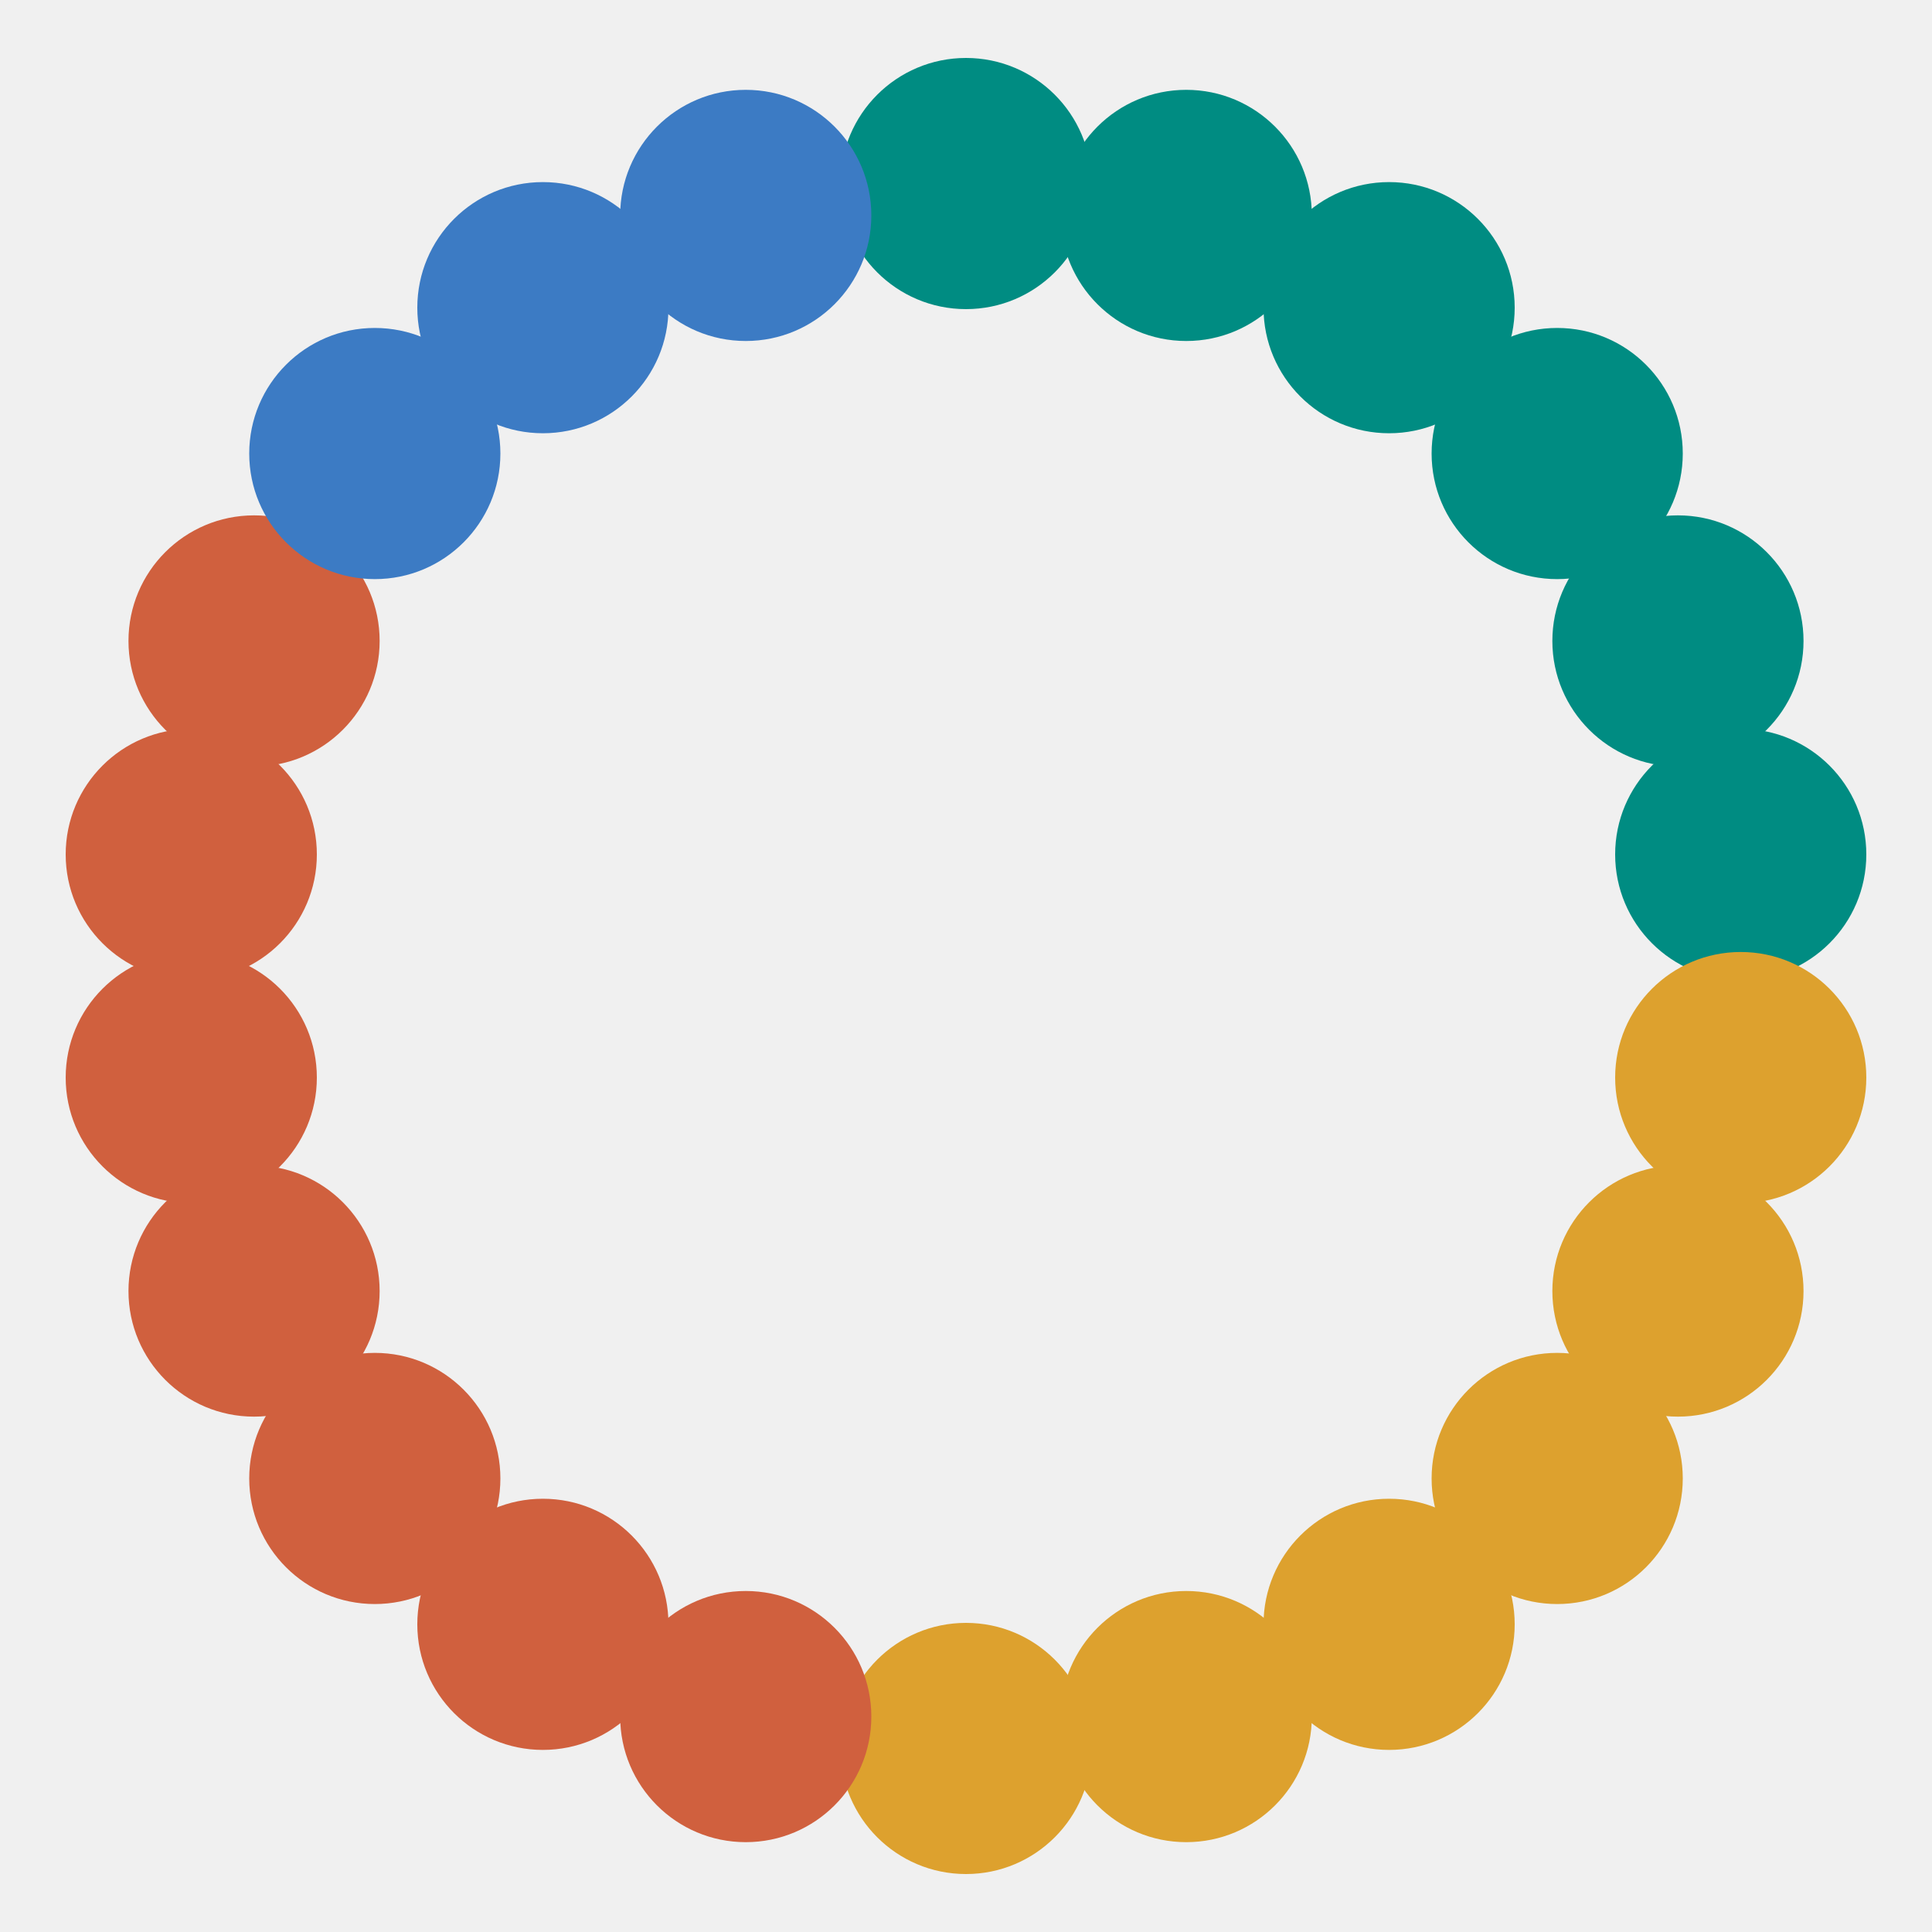
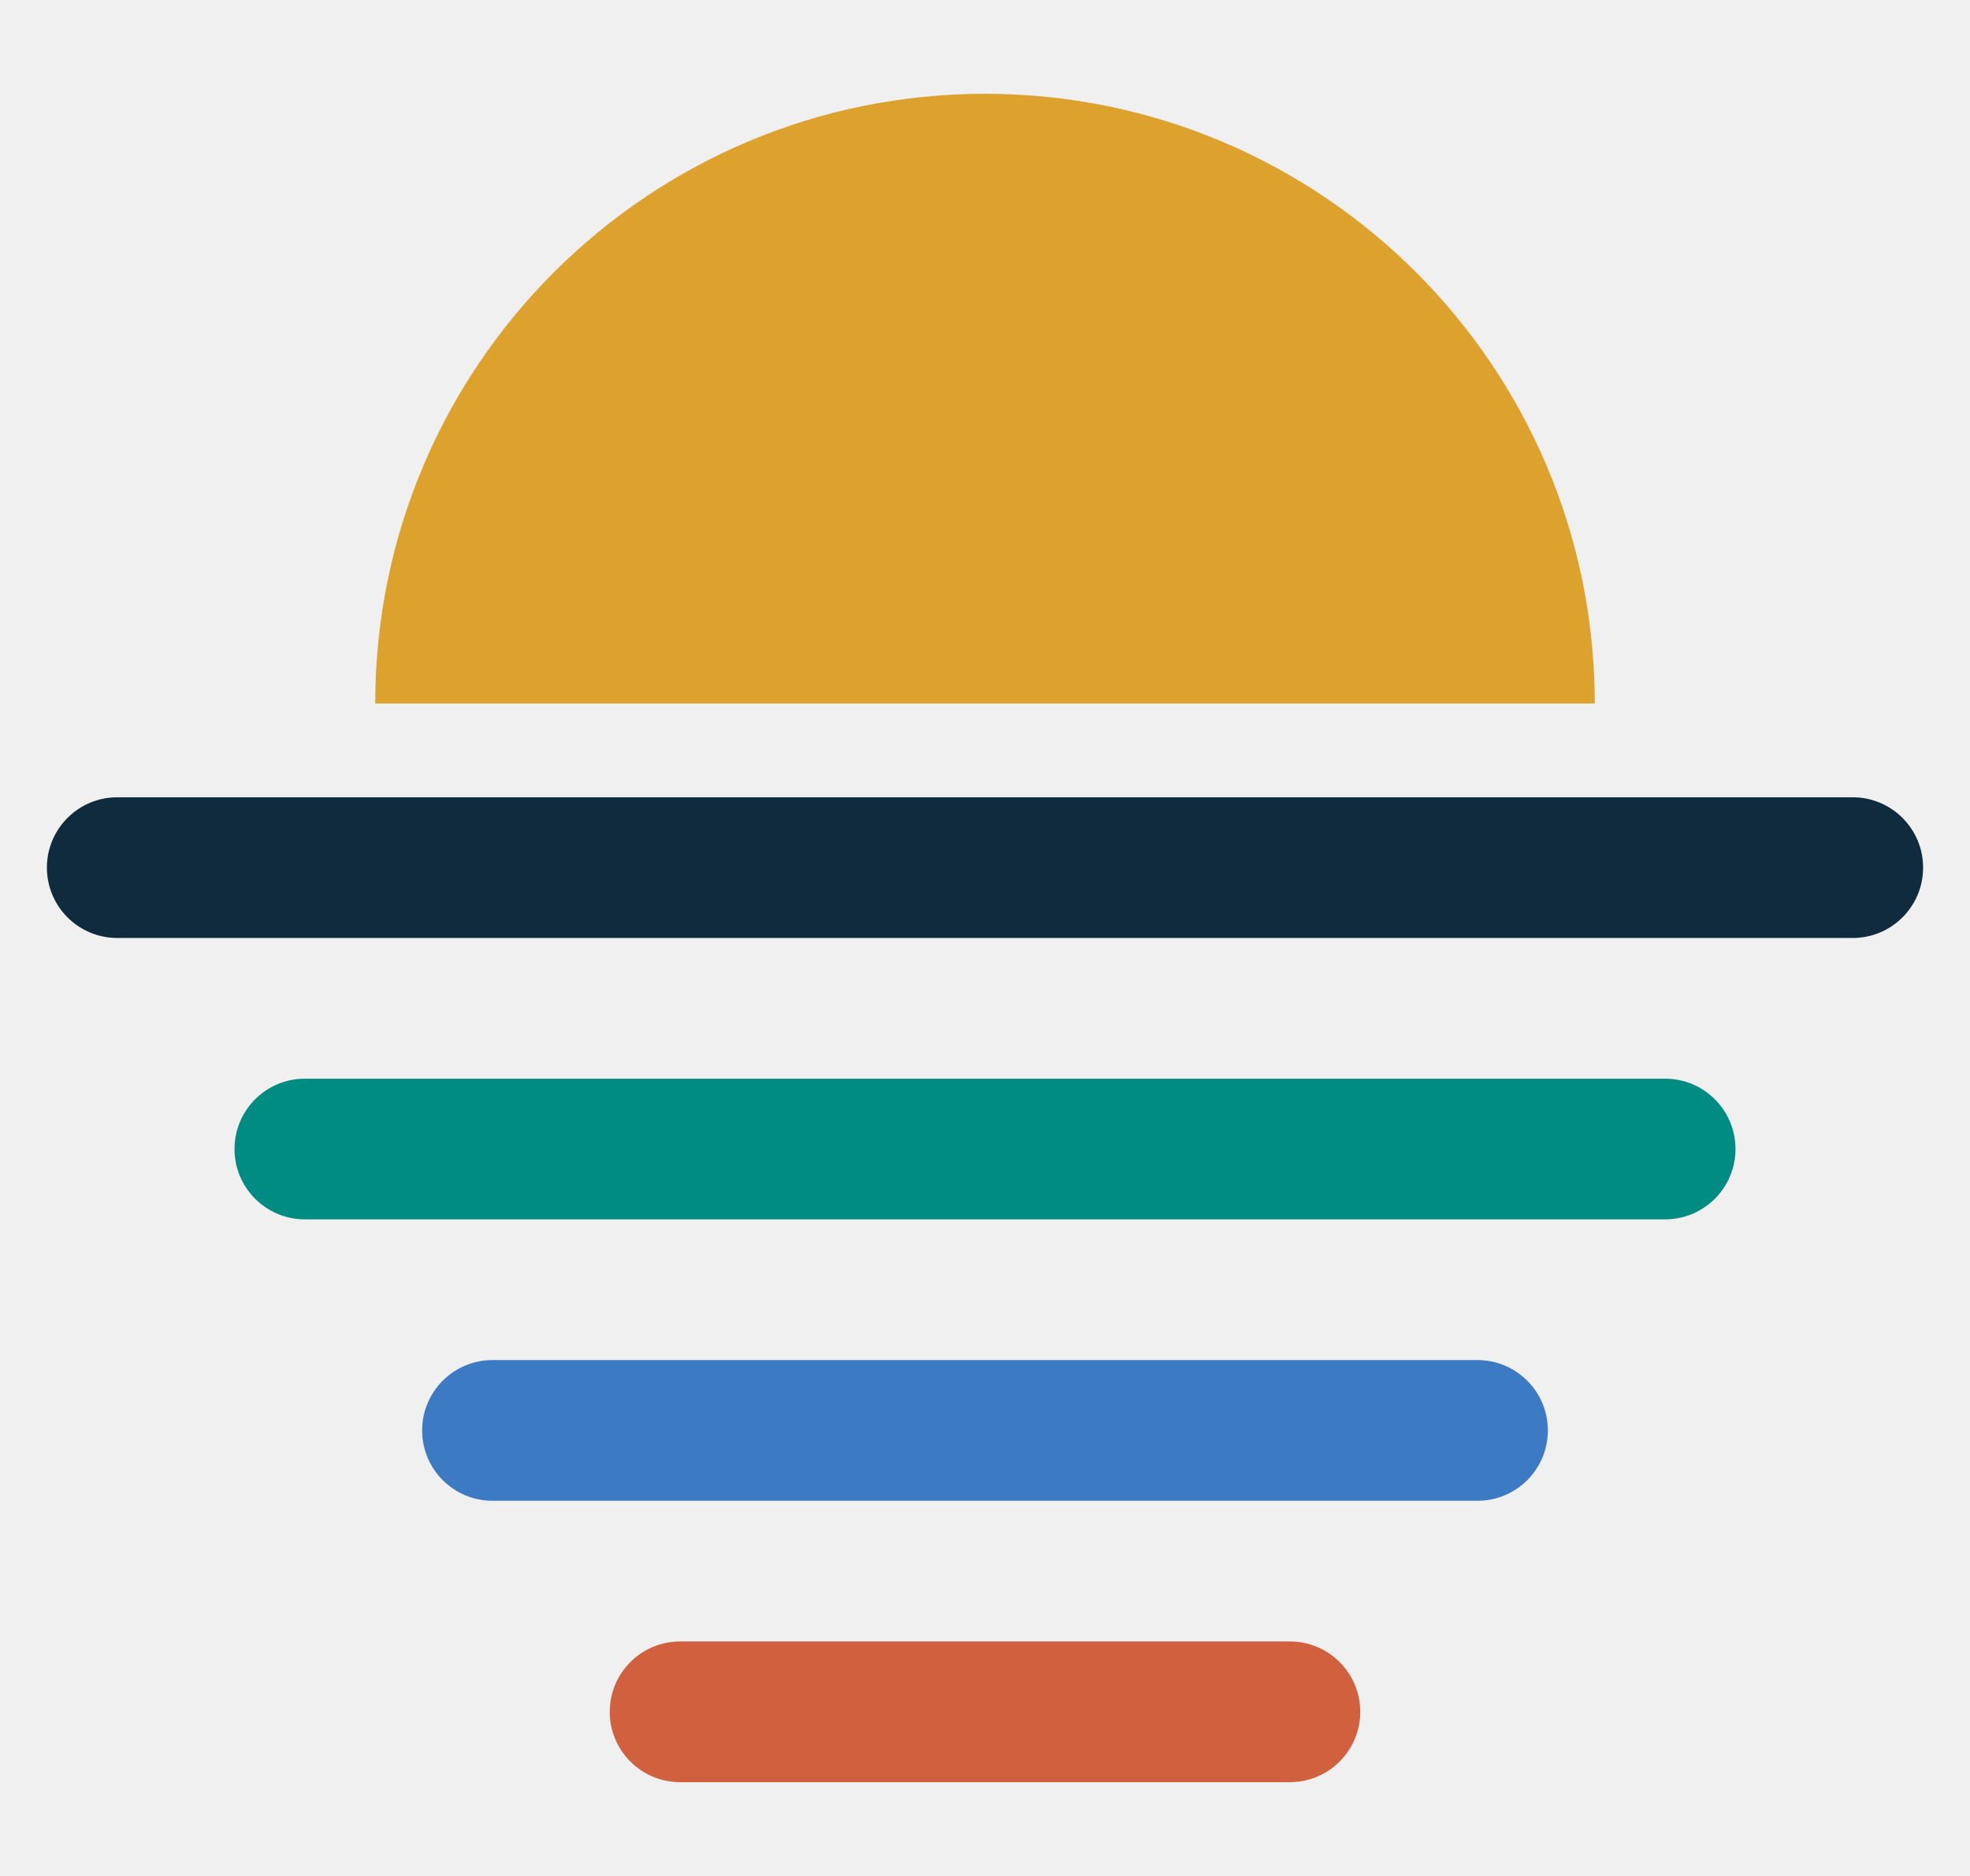
- <svg xmlns="http://www.w3.org/2000/svg" viewBox="0 0 40 40">
-   <circle cx="20.00" cy="3.80" r="2.6" fill="#008C82" />
-   <circle cx="24.56" cy="4.46" r="2.6" fill="#008C82" />
-   <circle cx="28.76" cy="6.37" r="2.6" fill="#008C82" />
-   <circle cx="32.24" cy="9.39" r="2.6" fill="#008C82" />
-   <circle cx="34.74" cy="13.27" r="2.6" fill="#008C82" />
-   <circle cx="36.04" cy="17.69" r="2.6" fill="#008C82" />
-   <circle cx="36.04" cy="22.31" r="2.6" fill="#DDA12E" />
-   <circle cx="34.74" cy="26.73" r="2.6" fill="#DDA12E" />
-   <circle cx="32.24" cy="30.61" r="2.6" fill="#DDA12E" />
-   <circle cx="28.76" cy="33.63" r="2.6" fill="#DDA12E" />
-   <circle cx="24.56" cy="35.54" r="2.6" fill="#DDA12E" />
-   <circle cx="20.00" cy="36.20" r="2.6" fill="#DDA12E" />
-   <circle cx="15.44" cy="35.54" r="2.6" fill="#D0603E" />
-   <circle cx="11.24" cy="33.63" r="2.6" fill="#D0603E" />
-   <circle cx="7.76" cy="30.61" r="2.6" fill="#D0603E" />
-   <circle cx="5.26" cy="26.73" r="2.6" fill="#D0603E" />
-   <circle cx="3.96" cy="22.31" r="2.6" fill="#D0603E" />
-   <circle cx="3.96" cy="17.69" r="2.6" fill="#D0603E" />
-   <circle cx="5.26" cy="13.27" r="2.6" fill="#D0603E" />
-   <circle cx="7.76" cy="9.39" r="2.6" fill="#3C7BC4" />
-   <circle cx="11.24" cy="6.37" r="2.6" fill="#3C7BC4" />
-   <circle cx="15.44" cy="4.46" r="2.6" fill="#3C7BC4" />
+ <svg xmlns="http://www.w3.org/2000/svg" viewBox="3 4 42 40">
+   <style>.i{fill:#0F2B3D}@media (prefers-color-scheme:dark){.i{fill:#FFFFFF}}</style>
+   <path d="M11 19A13 13 0 0 1 37 19Z" fill="#DDA12E" />
+   <rect class="i" x="4" y="21" width="40" height="3" rx="1.5" />
+   <rect x="8" y="27" width="32" height="3" rx="1.5" fill="#008C82" />
+   <rect x="12" y="33" width="24" height="3" rx="1.5" fill="#3C7BC4" />
+   <rect x="16" y="39" width="16" height="3" rx="1.5" fill="#D0603E" />
</svg>
